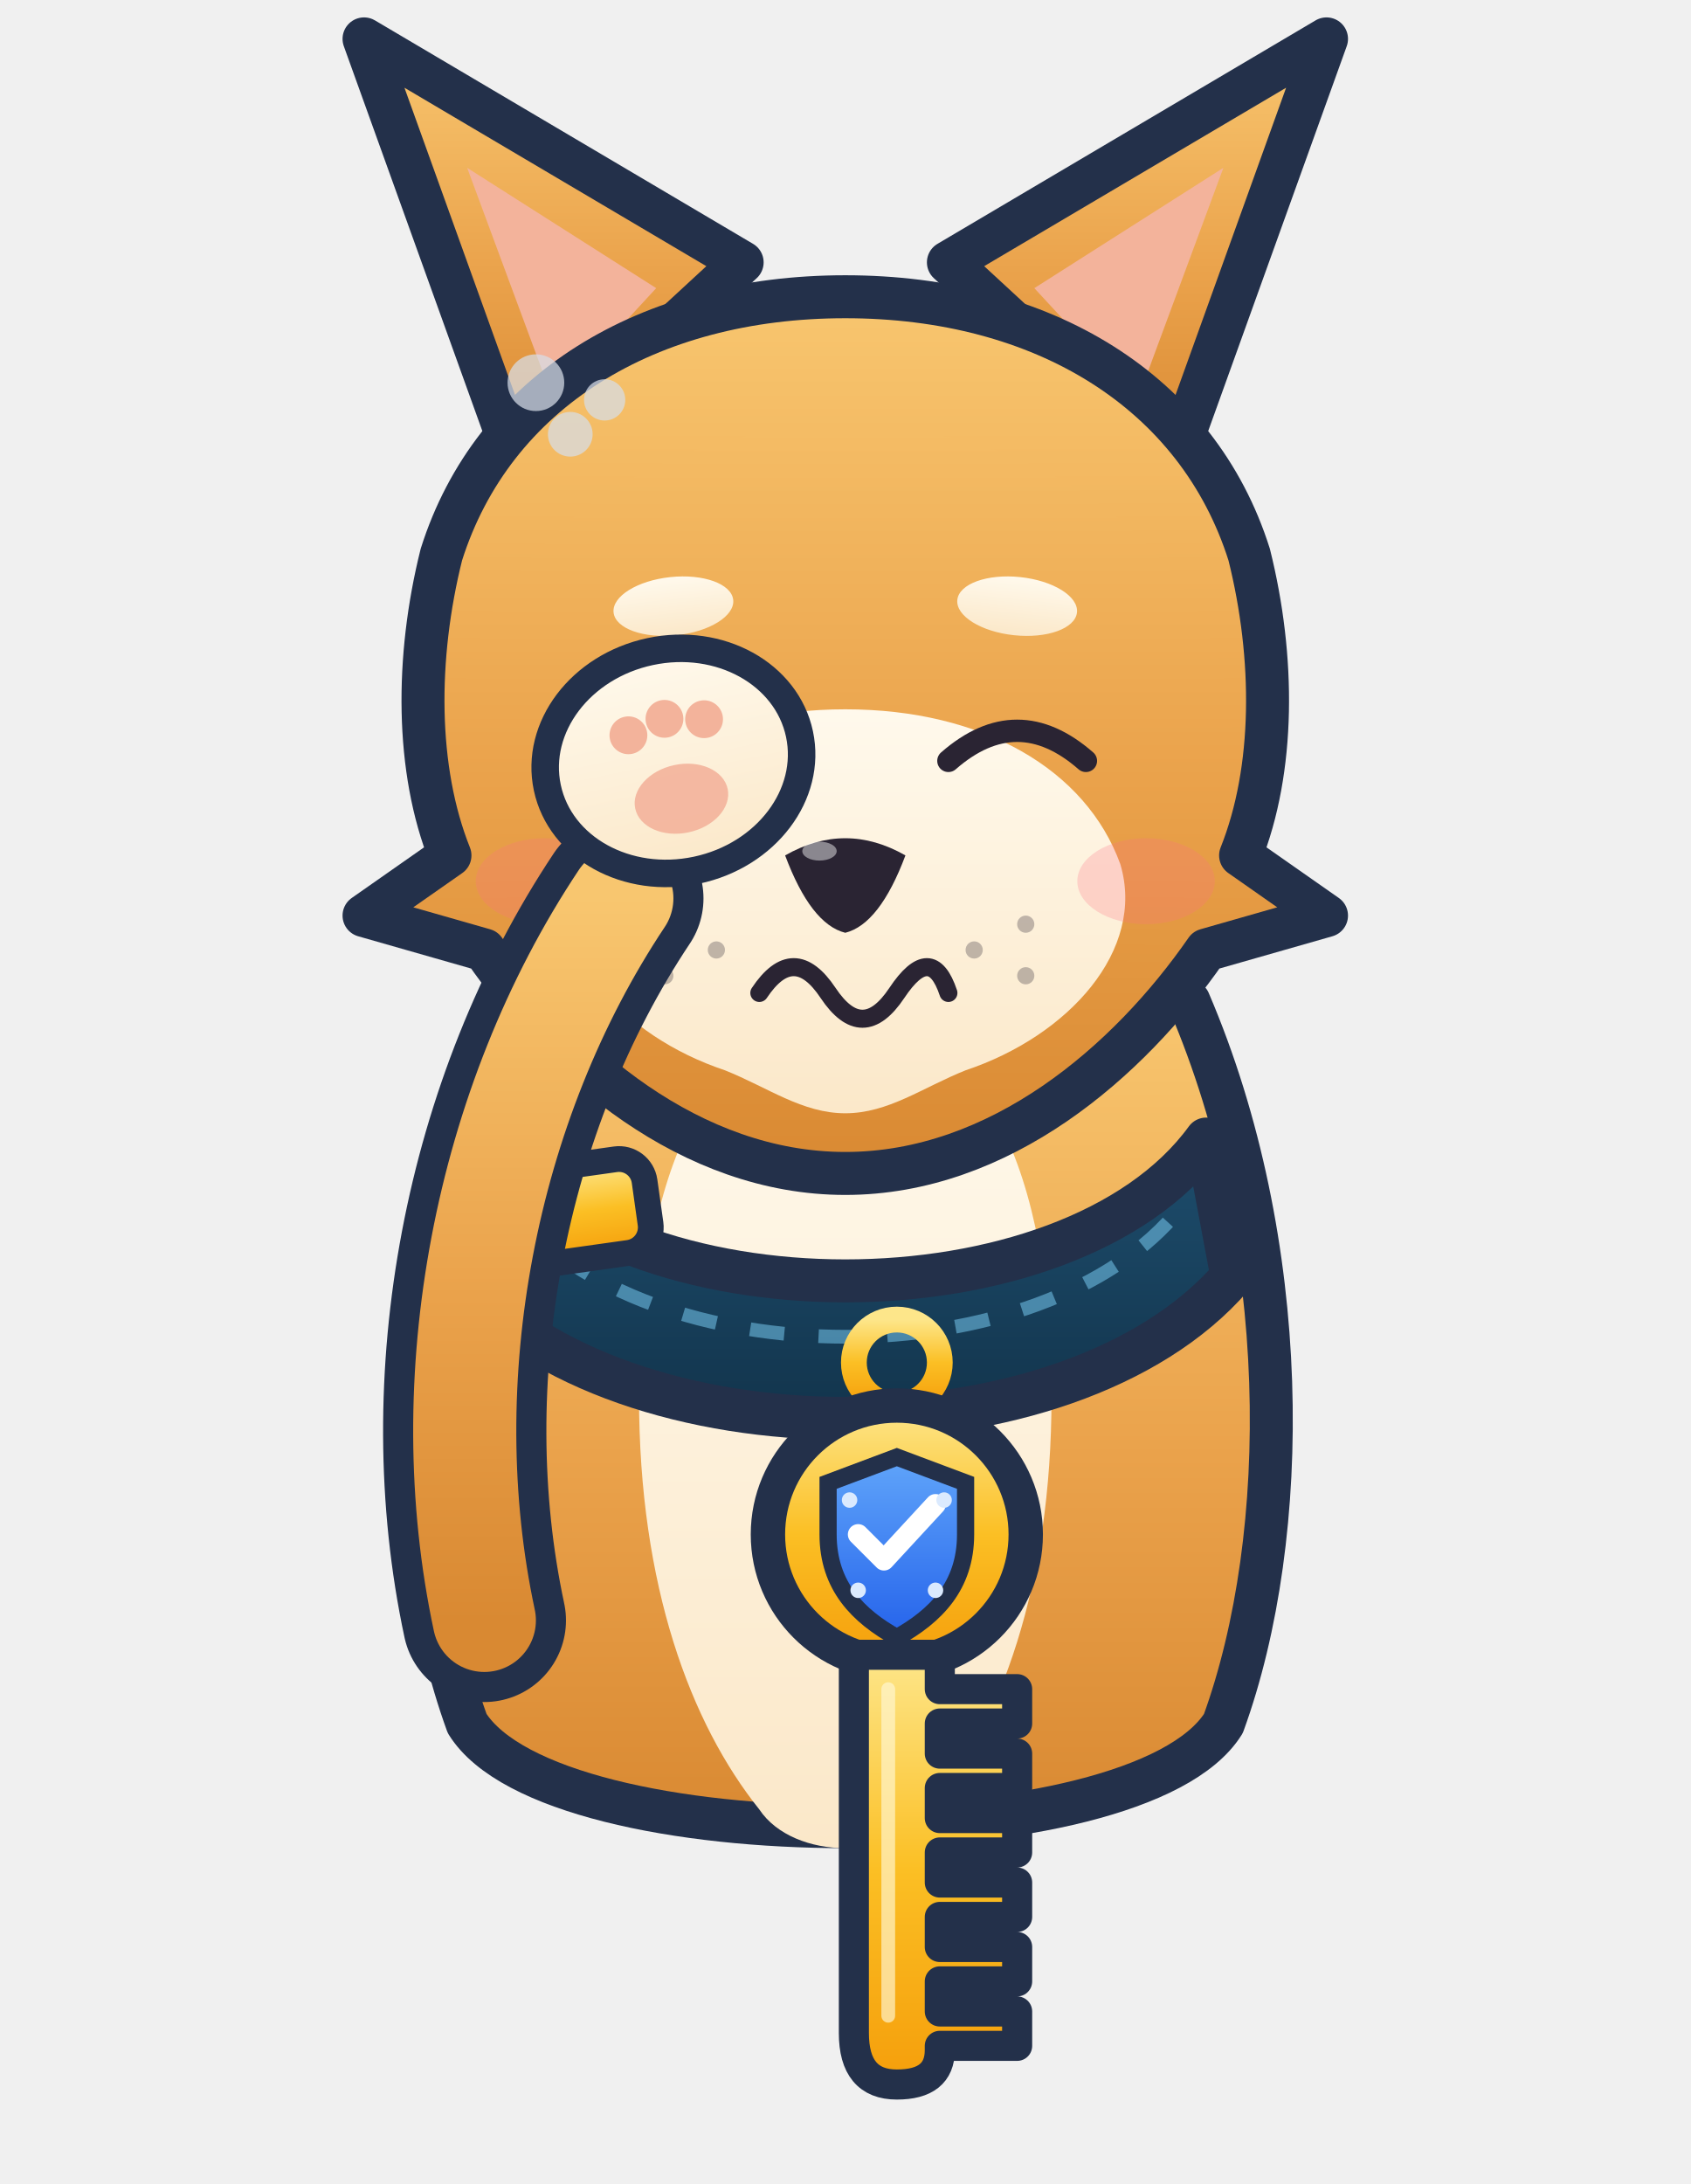
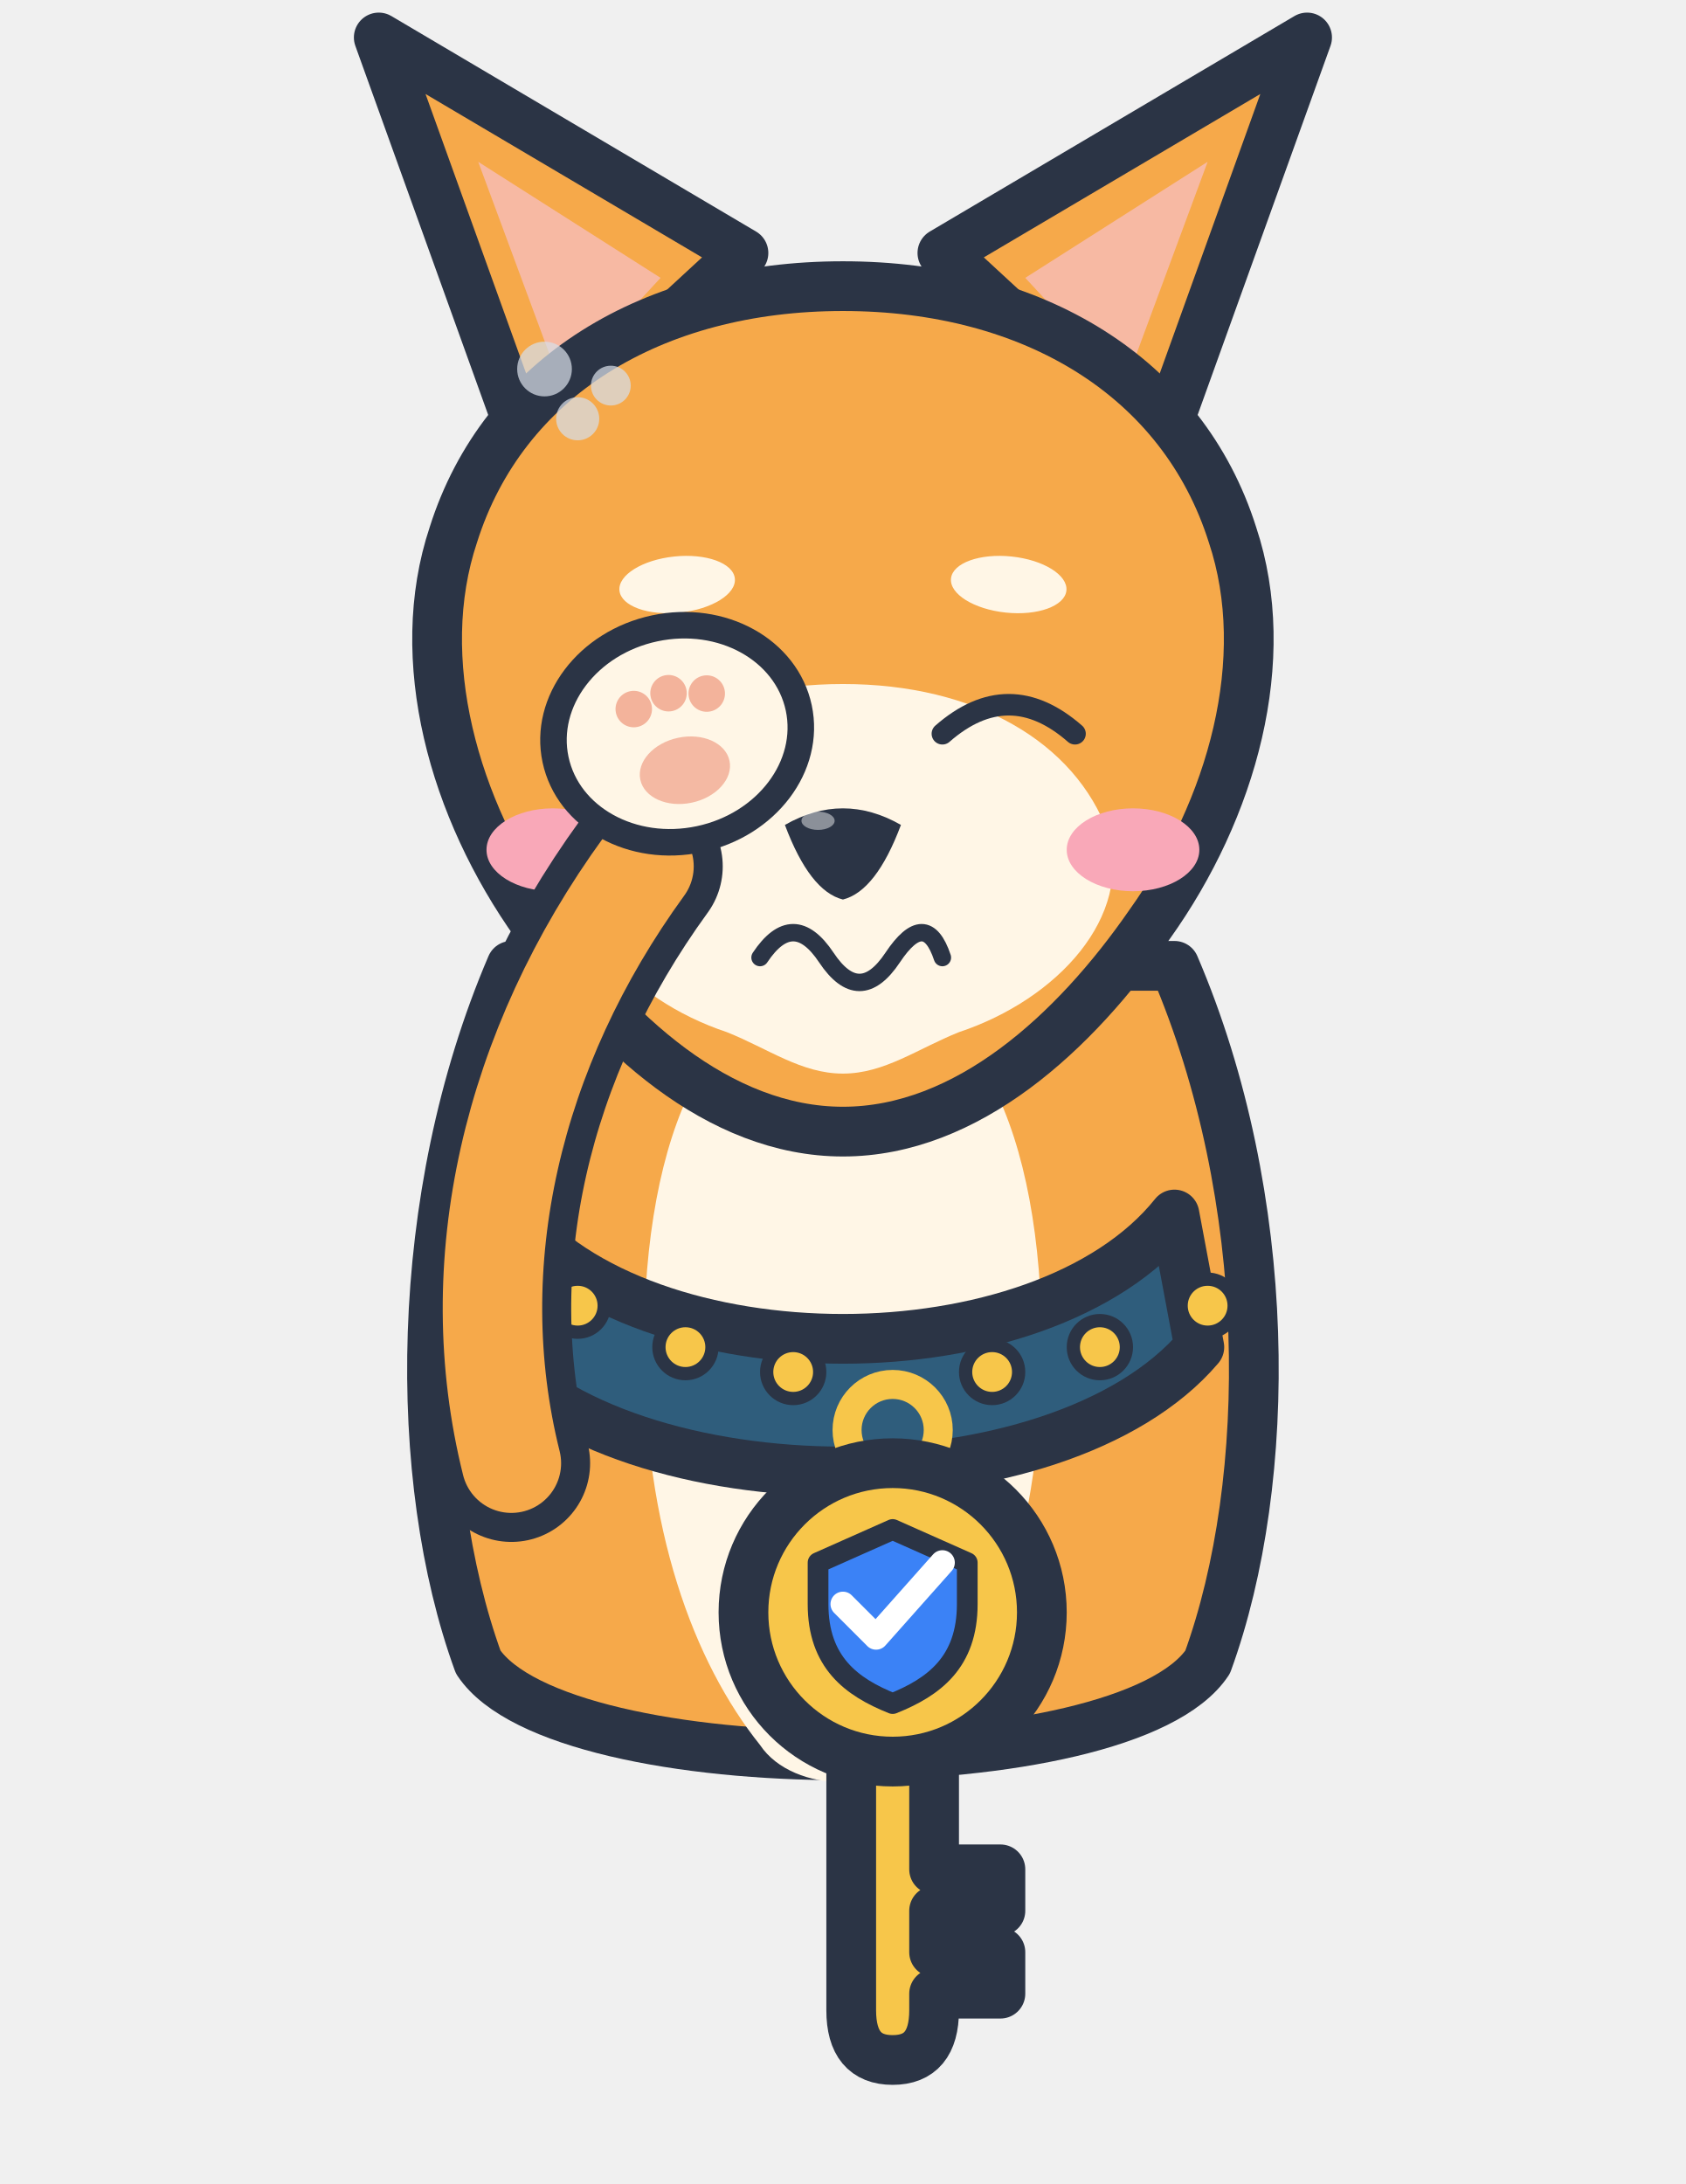
- <svg xmlns="http://www.w3.org/2000/svg" viewBox="0 0 240 310" width="240" height="310" role="img" aria-label="钥匙小卫 Kee · 捂脸 Facepalm">
+ <svg xmlns="http://www.w3.org/2000/svg" viewBox="0 0 240 310" width="88" height="114" role="img" aria-label="钥匙小卫 Kee · 捂脸 Facepalm">
  <style>.ex-motion { animation: ex-bob 3.2s ease-in-out infinite; transform-box: fill-box; transform-origin: 50% 50%; }
.ex-anim-tear { animation: ex-tear 1.8s ease-in infinite; transform-box: fill-box; transform-origin: center; }
.ex-anim-sweat { animation: ex-tear 1.5s ease-in infinite; transform-box: fill-box; transform-origin: center; }
.ex-anim-heart { animation: ex-heart 2.2s ease-out infinite; transform-box: fill-box; transform-origin: center; }
.ex-anim-spark { animation: ex-spark 1.9s ease-in-out infinite; transform-box: fill-box; transform-origin: center; }
.ex-anim-rain { animation: ex-rain 1.4s linear infinite; transform-box: fill-box; transform-origin: center; }
.ex-anim-confetti { animation: ex-confetti 2.4s linear infinite; transform-box: fill-box; transform-origin: center; }
.ex-anim-pulse { animation: ex-pulse 1.6s ease-in-out infinite; transform-box: fill-box; transform-origin: center; }
.ex-anim-knock { animation: ex-knock 0.55s ease-in-out infinite; transform-box: fill-box; transform-origin: center; }
.ex-anim-knockline { animation: ex-knockline 0.55s ease-out infinite; transform-box: fill-box; transform-origin: center; }
.ex-anim-palm { animation: ex-palm 0.9s ease-in-out infinite; transform-box: fill-box; transform-origin: center; }
.ex-anim-steam { animation: ex-steam 1.8s ease-out infinite; transform-box: fill-box; transform-origin: center; }
.ex-anim-shock { animation: ex-shock 0.5s ease-in-out infinite; transform-box: fill-box; transform-origin: center; }
.ex-anim-please { animation: ex-please 1.4s ease-in-out infinite; transform-box: fill-box; transform-origin: center; }
.ex-anim-drift { animation: ex-drift 4.5s ease-in-out infinite; transform-box: fill-box; transform-origin: center; }
@keyframes ex-bob { 0%,100% { transform: translateY(0); } 50% { transform: translateY(-2.08px); } }
@keyframes ex-tear { 0% { transform: translateY(0); opacity: 0; } 18% { opacity: 1; } 100% { transform: translateY(8px); opacity: 0; } }
@keyframes ex-heart { 0% { transform: translateY(0) scale(.65); opacity: 0; } 20% { opacity: 1; } 100% { transform: translateY(-11.7px) scale(1.15); opacity: 0; } }
@keyframes ex-spark { 0%,100% { transform: scale(.6) rotate(0deg); opacity: .3; } 50% { transform: scale(1.15) rotate(25deg); opacity: 1; } }
@keyframes ex-rain { 0% { transform: translateY(0); opacity: 0; } 20% { opacity: 1; } 100% { transform: translateY(8px); opacity: 0; } }
@keyframes ex-confetti { 0% { transform: translateY(-4px) rotate(0deg); opacity: 1; } 100% { transform: translateY(14px) rotate(200deg); opacity: 0; } }
@keyframes ex-pulse { 0%,100% { transform: scale(1); opacity: .35; } 50% { transform: scale(1.18); opacity: .7; } }
@keyframes ex-knock { 0%,100% { transform: translateX(3px); } 35% { transform: translateX(0); } }
@keyframes ex-knockline { 0%,100% { transform: scaleX(.6); opacity: .35; } 35% { transform: scaleX(1); opacity: 1; } }
@keyframes ex-palm { 0%,100% { transform: translateY(0) rotate(0deg); } 50% { transform: translateY(-1px) rotate(-4deg); } }
@keyframes ex-steam { 0% { transform: translateY(0); opacity: .7; } 100% { transform: translateY(-7px); opacity: 0; } }
@keyframes ex-shock { 0%,100% { transform: scaleX(.7); opacity: .4; } 50% { transform: scaleX(1.25); opacity: 1; } }
@keyframes ex-please { 0%,100% { transform: translateY(0); } 50% { transform: translateY(-1.5px); } }
@keyframes ex-drift { 0%,100% { transform: translateY(0); } 50% { transform: translateY(-1.5px); } }
@media (prefers-reduced-motion: reduce) {
  .ex-motion, [class*="ex-anim-"] { animation: none !important; }
}</style>
  <g class="ex-motion ex-facepalm">
-     <g transform="translate(120 108) scale(1.22) translate(-120 -100)">
-       <defs>
-         <linearGradient id="keeFur" x1="0" y1="0" x2="0" y2="1">
-           <stop offset="0" stop-color="#F8C66F" />
-           <stop offset=".55" stop-color="#EAA24B" />
-           <stop offset="1" stop-color="#D98932" />
-         </linearGradient>
-         <linearGradient id="keeFace" gradientUnits="userSpaceOnUse" x1="0" y1="46" x2="0" y2="148">
-           <stop offset="0" stop-color="#F8C66F" />
-           <stop offset=".55" stop-color="#EAA24B" />
-           <stop offset="1" stop-color="#D98932" />
-         </linearGradient>
-         <linearGradient id="keeCream" x1="0" y1="0" x2="0" y2="1">
-           <stop offset="0" stop-color="#FFF9EC" />
-           <stop offset="1" stop-color="#FBE8C9" />
-         </linearGradient>
-         <linearGradient id="keeGold" x1="0" y1="0" x2="0" y2="1">
-           <stop offset="0" stop-color="#FDE68A" />
-           <stop offset=".5" stop-color="#FBBF24" />
-           <stop offset="1" stop-color="#F59E0B" />
-         </linearGradient>
-         <linearGradient id="keeShield" x1="0" y1="0" x2="0" y2="1">
-           <stop offset="0" stop-color="#60A5FA" />
-           <stop offset="1" stop-color="#2563EB" />
-         </linearGradient>
-         <linearGradient id="keeCollar" x1="0" y1="0" x2="0" y2="1">
-           <stop offset="0" stop-color="#1E4E6E" />
-           <stop offset="1" stop-color="#12344C" />
-         </linearGradient>
-       </defs>
+     <g transform="translate(120 104) scale(1.18) translate(-120 -100)">
      <g class="ex-base">
-         <path d="M80 128 C68 156 68 190 76 212 C86 228 154 228 164 212 C172 190 172 156 160 128 Z" fill="url(#keeFur)" stroke="#23304A" stroke-width="5" stroke-linejoin="round" />
-         <path d="M120 130 C104 130 96 148 96 174 C96 196 102 212 110 222 C114 228 126 228 130 222 C138 212 144 196 144 174 C144 148 136 130 120 130 Z" fill="url(#keeCream)" />
-         <path d="M78 144 C94 166 146 166 162 144 L165 160 C146 182 94 182 75 160 Z" fill="url(#keeCollar)" stroke="#23304A" stroke-width="5" stroke-linejoin="round" />
-         <path d="M81 152 C97 172 143 172 159 152" fill="none" stroke="#7DD3FC" stroke-width="1.6" stroke-dasharray="4 4" opacity=".5" />
-         <rect x="82" y="147" width="15" height="11" rx="3" fill="url(#keeGold)" stroke="#23304A" stroke-width="3" transform="rotate(-8 89 152)" />
-         <circle cx="126" cy="170" r="5" fill="none" stroke="url(#keeGold)" stroke-width="3" />
+         <path d="M80 128 C68 156 68 190 76 212 C86 227 154 227 164 212 C172 190 172 156 160 128 Z" fill="#F6A94A" stroke="#2B3445" stroke-width="6" stroke-linejoin="round" />
+         <path d="M120 130 C104 130 96 148 96 174 C96 196 102 212 110 222 C114 228 126 228 130 222 C138 212 144 196 144 174 C144 148 136 130 120 130 Z" fill="#FFF6E6" />
+         <path d="M80 158 C96 178 144 178 160 158 L163 174 C146 194 94 194 77 174 Z" fill="#2F5D7C" stroke="#2B3445" stroke-width="6" stroke-linejoin="round" />
+         <g fill="#F7C64A" stroke="#2B3445" stroke-width="1.6">
+           <circle cx="88" cy="169" r="3.2" />
+           <circle cx="101" cy="174" r="3.2" />
+           <circle cx="114" cy="177" r="3.2" />
+           <circle cx="138" cy="177" r="3.2" />
+           <circle cx="151" cy="174" r="3.2" />
+           <circle cx="164" cy="169" r="3.2" />
+         </g>
        <g>
-           <circle cx="126" cy="190" r="15" fill="url(#keeGold)" stroke="#23304A" stroke-width="4" />
-           <path d="M126 181 L134 184 V190 C134 196 130.5 199.5 126 202 C121.5 199.5 118 196 118 190 V184 Z" fill="url(#keeShield)" stroke="#23304A" stroke-width="2" />
-           <path d="M121.5 190 L124.5 193 L130.5 186.5" fill="none" stroke="#FFFFFF" stroke-width="2.4" stroke-linecap="round" stroke-linejoin="round" />
-           <circle cx="120.5" cy="186" r=".9" fill="#DBEAFE" />
-           <circle cx="131.5" cy="186" r=".9" fill="#DBEAFE" />
-           <circle cx="121.5" cy="196.5" r=".9" fill="#DBEAFE" />
-           <circle cx="130.5" cy="196.5" r=".9" fill="#DBEAFE" />
-           <path d="M121 204 L121 248 Q121 254 126 254 Q131 254 131 250                  L131 249.5 L140 249.5 L140 245.5 L131 245.5                  L131 242 L140 242 L140 238 L131 238                  L131 234.5 L140 234.5 L140 230.5 L131 230.5                  L131 227 L140 227 L140 223 L131 223                  L131 219.5 L140 219.5 L140 215.5 L131 215.5                  L131 212 L140 212 L140 208 L131 208                  L131 204 Z" fill="url(#keeGold)" stroke="#23304A" stroke-width="3.5" stroke-linejoin="round" />
-           <path d="M125 208 V246" stroke="#FFF7D6" stroke-width="1.6" stroke-linecap="round" opacity=".65" />
+           <circle cx="126" cy="184" r="5.5" fill="none" stroke="#F7C64A" stroke-width="3.5" />
+           <path d="M121 222 L121 254 Q121 260 126 260 Q131 260 131 254 L131 252 L139 252 L139 247 L131 247 L131 242 L139 242 L139 237 L131 237 L131 222 Z" fill="#F7C64A" stroke="#2B3445" stroke-width="6" stroke-linejoin="round" />
+           <circle cx="126" cy="206" r="18" fill="#F7C64A" stroke="#2B3445" stroke-width="6" />
+           <path d="M126 196 L135 200 V205 C135 212 131 215 126 217 C121 215 117 212 117 205 V200 Z" fill="#3B82F6" stroke="#2B3445" stroke-width="2.5" stroke-linejoin="round" />
+           <path d="M120 205 L124 209 L132 200" fill="none" stroke="#FFFFFF" stroke-width="3" stroke-linecap="round" stroke-linejoin="round" />
        </g>
-         <path d="M82 66 L64 16 L108 42 Z" fill="url(#keeFur)" stroke="#23304A" stroke-width="5" stroke-linejoin="round" />
-         <path d="M158 66 L176 16 L132 42 Z" fill="url(#keeFur)" stroke="#23304A" stroke-width="5" stroke-linejoin="round" />
-         <path d="M86 58 L76 31 L98 45 Z" fill="#F3B39B" />
-         <path d="M154 58 L164 31 L142 45 Z" fill="#F3B39B" />
-         <path d="M120 46 C97 46 79 57 73 76 C70 88 70 101 74 111 L64 118 L78 122 C87 135 102 148 120 148 C138 148 153 135 162 122 L176 118 L166 111 C170 101 170 88 167 76 C161 57 143 46 120 46 Z" fill="url(#keeFur)" stroke="#23304A" stroke-width="5" stroke-linejoin="round" />
+         <path d="M82 66 L64 16 L108 42 Z" fill="#F6A94A" stroke="#2B3445" stroke-width="6" stroke-linejoin="round" />
+         <path d="M158 66 L176 16 L132 42 Z" fill="#F6A94A" stroke="#2B3445" stroke-width="6" stroke-linejoin="round" />
+         <path d="M86 58 L76 31 L98 45 Z" fill="#F7B9A3" />
+         <path d="M154 58 L164 31 L142 45 Z" fill="#F7B9A3" />
+         <path d="M120 46 C97 46 79 57 73 76 C68 91 73 109 83 123 C92 136 105 148 120 148 C135 148 148 136 157 123 C167 109 172 91 167 76 C161 57 143 46 120 46 Z" fill="#F6A94A" stroke="#2B3445" stroke-width="6" stroke-linejoin="round" />
      </g>
      <g class="ex-face">
-         <ellipse cx="120" cy="98" rx="45" ry="37" fill="url(#keeFace)" />
-         <path d="M120 94 C104 94 92 101 88 112 C85 122 94 132 106 136 C111 138 115 141 120 141 C125 141 129 138 134 136 C146 132 155 122 152 112 C148 101 136 94 120 94 Z" fill="url(#keeCream)" />
-         <ellipse cx="100" cy="82" rx="7" ry="3.4" fill="url(#keeCream)" transform="rotate(-6 100 82)" />
-         <ellipse cx="140" cy="82" rx="7" ry="3.4" fill="url(#keeCream)" transform="rotate(6 140 82)" />
-         <path d="M132 100 Q140 93 148 100" fill="none" stroke="#2A2433" stroke-width="2.6" stroke-linecap="round" />
-         <path d="M110 127 Q114 121 118 127 Q122 133 126 127 Q130 121 132 127" fill="none" stroke="#2A2433" stroke-width="2.1" stroke-linecap="round" />
-         <path d="M113 111 Q120 107 127 111 Q124 119 120 120 Q116 119 113 111 Z" fill="#2A2433" />
+         <path d="M120 94 C104 94 92 101 88 112 C85 122 94 132 106 136 C111 138 115 141 120 141 C125 141 129 138 134 136 C146 132 155 122 152 112 C148 101 136 94 120 94 Z" fill="#FFF6E6" />
+         <ellipse cx="100" cy="82" rx="7" ry="3.4" fill="#FFF6E6" transform="rotate(-6 100 82)" />
+         <ellipse cx="140" cy="82" rx="7" ry="3.4" fill="#FFF6E6" transform="rotate(6 140 82)" />
+         <path d="M132 100 Q140 93 148 100" fill="none" stroke="#2B3445" stroke-width="2.6" stroke-linecap="round" />
+         <path d="M110 127 Q114 121 118 127 Q122 133 126 127 Q130 121 132 127" fill="none" stroke="#2B3445" stroke-width="2.1" stroke-linecap="round" />
+         <path d="M113 111 Q120 107 127 111 Q124 119 120 120 Q116 119 113 111 Z" fill="#2B3445" />
        <ellipse cx="117" cy="110.5" rx="2" ry="1.1" fill="#FFFFFF" opacity=".45" />
-         <g fill="#2A2433" opacity=".3">
-           <circle cx="99" cy="119" r="1" />
-           <circle cx="105" cy="122" r="1" />
-           <circle cx="99" cy="125" r="1" />
-           <circle cx="141" cy="119" r="1" />
-           <circle cx="135" cy="122" r="1" />
-           <circle cx="141" cy="125" r="1" />
-         </g>
-         <ellipse cx="85" cy="114" rx="8" ry="5" fill="#FB7185" opacity=".25" />
-         <ellipse cx="155" cy="114" rx="8" ry="5" fill="#FB7185" opacity=".25" />
-         <path d="M78 200 C72 172 78 140 94 116" fill="none" stroke="#23304A" stroke-width="19" stroke-linecap="round" />
-         <path d="M78 200 C72 172 78 140 94 116" fill="none" stroke="url(#keeFur)" stroke-width="12" stroke-linecap="round" />
+         <ellipse cx="85" cy="114" rx="8" ry="5" fill="#F9A8B8" />
+         <ellipse cx="155" cy="114" rx="8" ry="5" fill="#F9A8B8" />
+         <path d="M80 188 C74 164 80 138 96 116" fill="none" stroke="#2B3445" stroke-width="19" stroke-linecap="round" />
+         <path d="M80 188 C74 164 80 138 96 116" fill="none" stroke="#F6A94A" stroke-width="12" stroke-linecap="round" />
        <g transform="translate(100 100) rotate(-12)">
          <g class="ex-anim-palm">
-             <ellipse cx="0" cy="0" rx="15" ry="13" fill="url(#keeCream)" stroke="#23304A" stroke-width="3.2" />
+             <ellipse cx="0" cy="0" rx="15" ry="13" fill="#FFF6E6" stroke="#2B3445" stroke-width="3.2" />
            <circle cx="-4.5" cy="-4" r="2.2" fill="#F3B39B" />
            <circle cx="0" cy="-5" r="2.2" fill="#F3B39B" />
            <circle cx="4.5" cy="-4" r="2.2" fill="#F3B39B" />
            <ellipse cx="0" cy="4.5" rx="5.5" ry="4" fill="#F3B39B" opacity=".9" />
          </g>
        </g>
        <g transform="translate(88 62)">
          <circle class="ex-anim-steam" style="animation-delay:0s" r="2.6" fill="#D7DEE8" opacity=".72" />
        </g>
        <g transform="translate(84 56)">
          <circle class="ex-anim-steam" style="animation-delay:.3s" r="3.3" fill="#D7DEE8" opacity=".72" />
        </g>
        <g transform="translate(92 58)">
          <circle class="ex-anim-steam" style="animation-delay:.6s" r="2.4" fill="#D7DEE8" opacity=".72" />
        </g>
      </g>
    </g>
  </g>
</svg>
